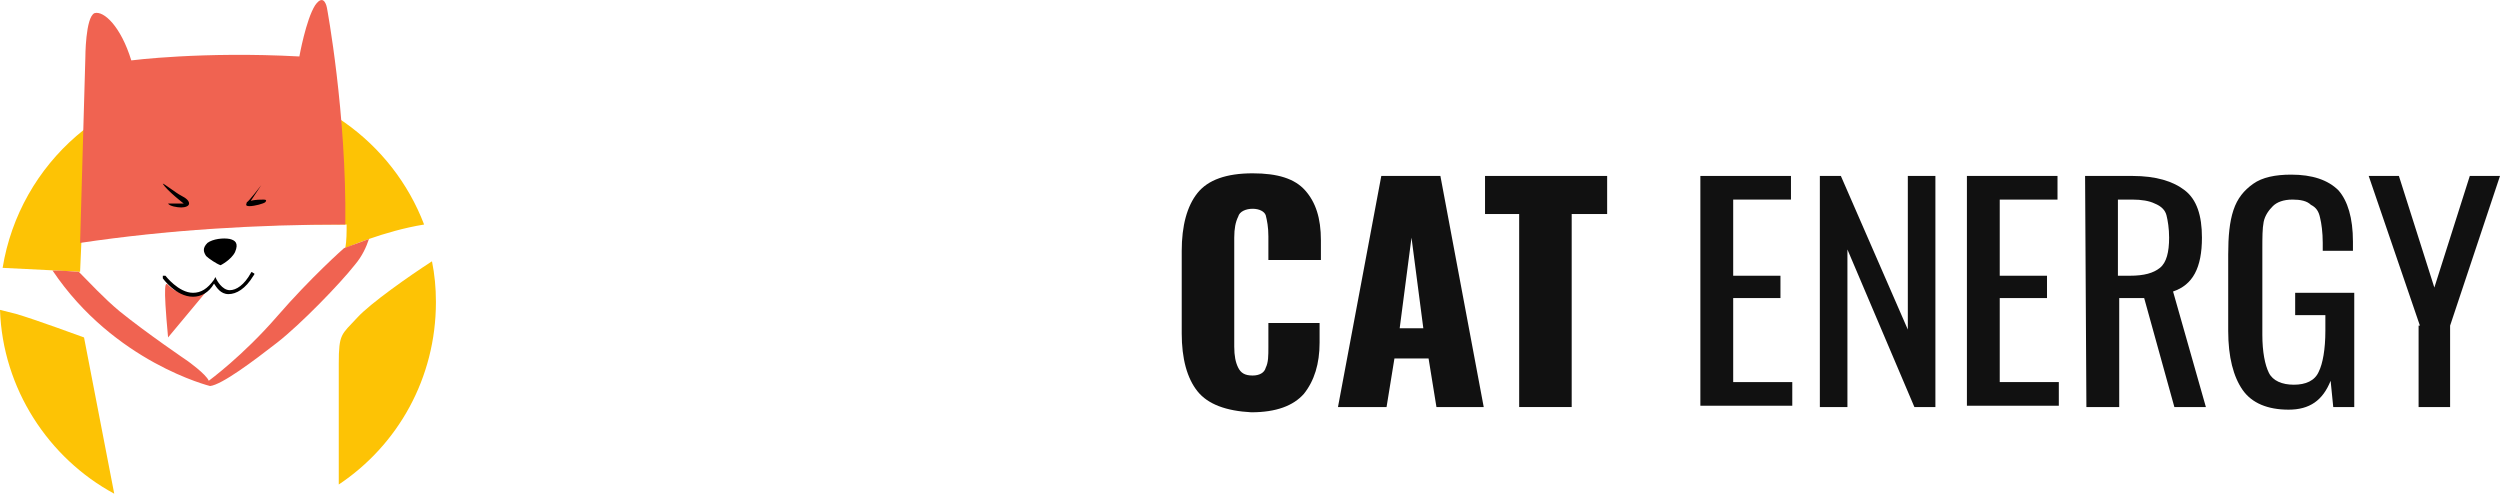
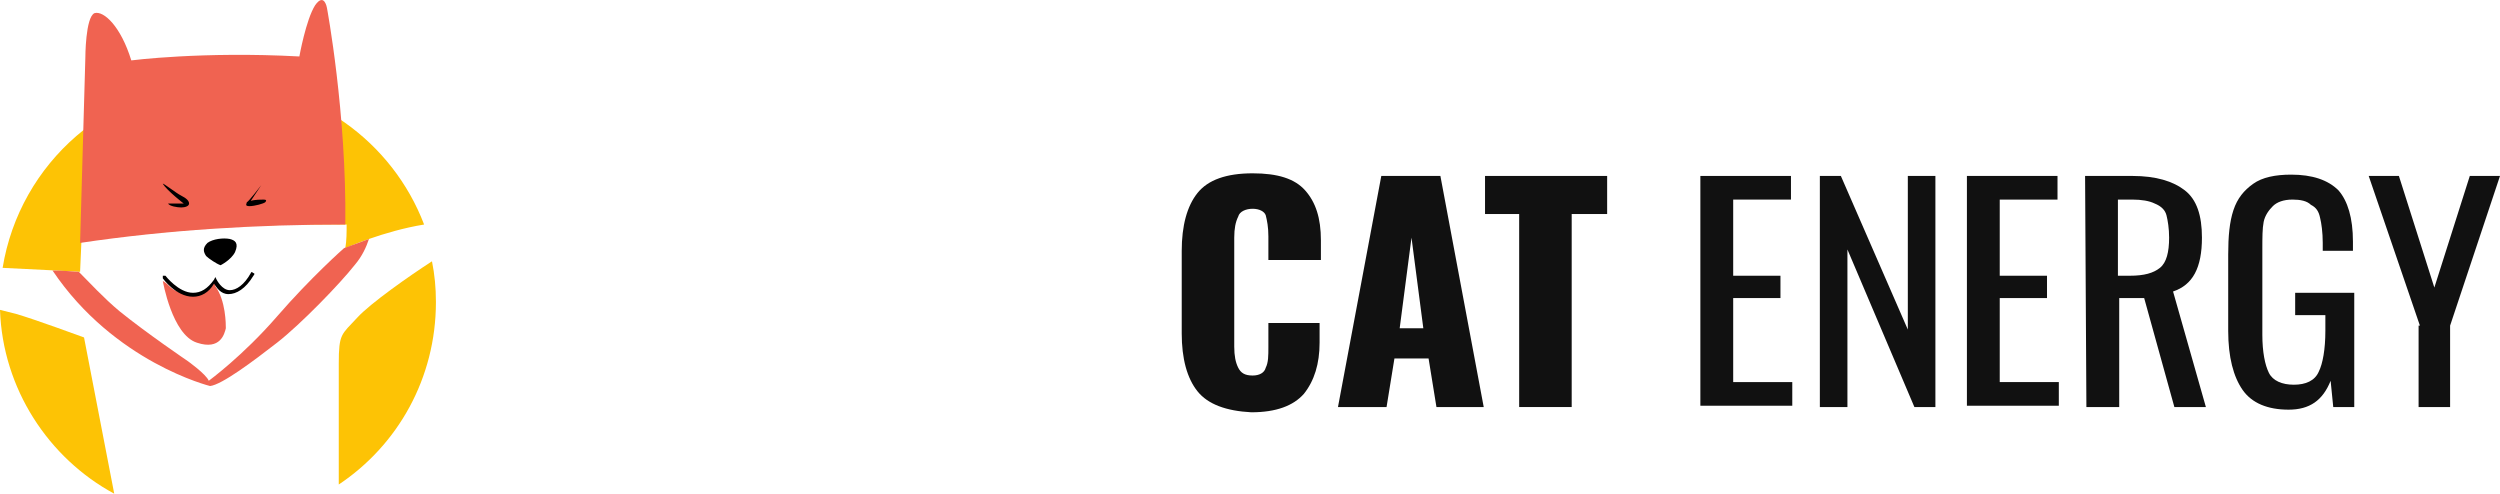
<svg xmlns="http://www.w3.org/2000/svg" version="1.1" id="Layer_1" x="0px" y="0px" viewBox="0 0 190.4 37.6" style="enable-background:new 0 0 190.4 37.6;" xml:space="preserve">
  <style type="text/css">
- .st0{fill:#FDC305;}
- .st1{fill:#F06351;}
- .st2{fill:#111111;}
+ 	.st0{fill:#FDC305;}
+ 	.st1{fill:#F06351;}
+ 	.st2{fill:#111111;}
</style>
  <g>
-     <path class="st0" d="M6.1,20.7l0.1-2.3c6.7-0.9,13.4-1.4,20.2-1.3c0,0.6,0,1.2-0.1,1.8c0,0,2.9-1.3,6-1.8 c-2.4-6.3-8.5-10.8-15.6-10.8c-8.3,0-15.2,6.1-16.5,14.1C2.4,20.5,6.1,20.7,6.1,20.7z" />
-     <path class="st0" d="M27.2,24.2c-1.2,1.3-1.4,1.2-1.4,3.5c0,0.9,0,4.9,0,9.2c4.5-3,7.4-8.1,7.4-13.9c0-1.1-0.1-2.1-0.3-3.1 C31.2,21,28.2,23.1,27.2,24.2z" />
+     <path class="st0" d="M6.1,20.7l0.1-2.3c6.7-0.9,13.4-1.4,20.2-1.3c0,0.6,0,1.2-0.1,1.8c0,0,2.9-1.3,6-1.8   c-2.4-6.3-8.5-10.8-15.6-10.8c-8.3,0-15.2,6.1-16.5,14.1C2.4,20.5,6.1,20.7,6.1,20.7z" />
+     <path class="st0" d="M27.2,24.2c-1.2,1.3-1.4,1.2-1.4,3.5c0,0.9,0,4.9,0,9.2c4.5-3,7.4-8.1,7.4-13.9c0-1.1-0.1-2.1-0.3-3.1   C31.2,21,28.2,23.1,27.2,24.2z" />
    <path class="st0" d="M6.4,25.7c0,0-3.8-1.4-5.2-1.8c-0.4-0.1-0.8-0.2-1.2-0.3c0.2,6,3.7,11.3,8.7,14L6.4,25.7z" />
  </g>
-   <path class="st1" d="M26.3,17.1c0.1-8.5-1.4-16.5-1.4-16.5S24.7-0.6,24,0.4c-0.7,1.1-1.2,3.9-1.2,3.9C15.4,3.9,10,4.6,10,4.6 C9.2,2,7.9,0.8,7.2,1C6.5,1.3,6.5,4.4,6.5,4.4L6.1,18.5C12.8,17.5,19.6,17.1,26.3,17.1z" />
-   <path d="M12.4,14c0-0.1,1,0.7,1.4,0.9s0.6,0.4,0.6,0.6c0,0.2-0.3,0.3-0.6,0.3s-0.9-0.1-1-0.3c0,0,0.6,0,0.9,0H14 C14.1,15.6,12.7,14.5,12.4,14z" />
-   <path d="M19.9,14.1c0,0-1,1.3-1.1,1.3c0,0.1-0.2,0.3,0.2,0.3s1.1-0.2,1.2-0.3s0.1-0.2-0.1-0.2s-0.7,0-1,0.1L19.9,14.1 C19.9,14.1,20,14,19.9,14.1z" />
-   <path d="M16.8,20.2c0,0,0.8-0.4,1.1-1c0.3-0.7,0-0.9-0.4-1c-0.5-0.1-1.3,0-1.7,0.3c-0.4,0.4-0.3,0.7-0.1,1 C15.9,19.7,16.5,20.1,16.8,20.2z" />
-   <path class="st1" d="M16.3,21.5c0,0-0.2,0.4-0.5,0.6c-0.2,0.2-0.6,0.4-1,0.4c-0.6,0-1.1-0.2-1.5-0.4c-0.2-0.1-0.4-0.3-0.5-0.4 c-0.2-0.2-0.4-0.3-0 4-0.3s0.7,4.1,2.6,4.7c1.8,0.6,2.1-0.7,2.2-1.1c0-0.3,0-2.1-0.8-3.2C16.5,21.4,16.4,21.6,16.3,21.5z" />
+   <path class="st1" d="M26.3,17.1c0.1-8.5-1.4-16.5-1.4-16.5S24.7-0.6,24,0.4c-0.7,1.1-1.2,3.9-1.2,3.9C15.4,3.9,10,4.6,10,4.6  C9.2,2,7.9,0.8,7.2,1C6.5,1.3,6.5,4.4,6.5,4.4L6.1,18.5C12.8,17.5,19.6,17.1,26.3,17.1z" />
+   <path d="M12.4,14c0-0.1,1,0.7,1.4,0.9s0.6,0.4,0.6,0.6c0,0.2-0.3,0.3-0.6,0.3s-0.9-0.1-1-0.3c0,0,0.6,0,0.9,0H14  C14.1,15.6,12.7,14.5,12.4,14z" />
+   <path d="M19.9,14.1c0,0-1,1.3-1.1,1.3c0,0.1-0.2,0.3,0.2,0.3s1.1-0.2,1.2-0.3s0.1-0.2-0.1-0.2s-0.7,0-1,0.1L19.9,14.1  C19.9,14.1,20,14,19.9,14.1z" />
+   <path d="M16.8,20.2c0,0,0.8-0.4,1.1-1c0.3-0.7,0-0.9-0.4-1c-0.5-0.1-1.3,0-1.7,0.3c-0.4,0.4-0.3,0.7-0.1,1  C15.9,19.7,16.5,20.1,16.8,20.2z" />
+   <path class="st1" d="M16.3,21.5c0,0-0.2,0.4-0.5,0.6c-0.2,0.2-0.6,0.4-1,0.4c-0.6,0-1.1-0.2-1.5-0.4c-0.2-0.1-0.4-0.3-0.5-0.4  c-0.2-0.2-0.4-0.3-0.4-0.3s0.7,4.1,2.6,4.7c1.8,0.6,2.1-0.7,2.2-1.1c0-0.3,0-2.1-0.8-3.2C16.5,21.4,16.4,21.6,16.3,21.5z" />
  <g>
-     <path d="M14.7,22.6L14.7,22.6c-1.3,0-2.3-1.4-2.3-1.4c0-0.1,0-0.2,0-0.2c0.1,0,0.2,0,0.2,0s1,1.3,2.1,1.3l0,0c0.6,0,1.1-0.3,1.6-1 l0.1-0.2l0.1,0.2c0,0,0.4,0.8,1,0.8c0.5,0,1.1-0.4,1.6-1.3c0-0.1,0.1-0.1,0.2,0c0.1,0,0.1,0.1,0,0.2c-0.6,1-1.3,1.4-1.9,1.4 s-0.9-0.5-1.1-0.8C15.9,22.3,15.3,22.6,14.7,22.6z" />
+     <path d="M14.7,22.6L14.7,22.6c-1.3,0-2.3-1.4-2.3-1.4c0-0.1,0-0.2,0-0.2c0.1,0,0.2,0,0.2,0s1,1.3,2.1,1.3l0,0c0.6,0,1.1-0.3,1.6-1   l0.1-0.2l0.1,0.2c0,0,0.4,0.8,1,0.8c0.5,0,1.1-0.4,1.6-1.3c0-0.1,0.1-0.1,0.2,0c0.1,0,0.1,0.1,0,0.2c-0.6,1-1.3,1.4-1.9,1.4   s-0.9-0.5-1.1-0.8C15.9,22.3,15.3,22.6,14.7,22.6z" />
  </g>
-   <path class="st1" d="M26.2,18.9c0,0-2.5,2.2-5.1,5.2S15.9,29,15.9,29c-0.2-0.5-1.6-1.5-1.6-1.5s-3.1-2.1-5.2-3.8 c-1.2-1-2.3-2.2-3.1-3c-0.3,0-1.1-0.1-2-0.1c4.7,7,12,8.8,12,8.8c0.9-0.1,3.3-1.9,5.1-3.3c1.8-1.4,4.8-4.5,5.9-5.9 c0.6-0.7,0.9-1.4,1.1-2C27,18.6,26.2,18.9,26.2,18.9z" />
+   <path class="st1" d="M26.2,18.9c0,0-2.5,2.2-5.1,5.2S15.9,29,15.9,29c-0.2-0.5-1.6-1.5-1.6-1.5s-3.1-2.1-5.2-3.8  c-1.2-1-2.3-2.2-3.1-3c-0.3,0-1.1-0.1-2-0.1c4.7,7,12,8.8,12,8.8c0.9-0.1,3.3-1.9,5.1-3.3c1.8-1.4,4.8-4.5,5.9-5.9  c0.6-0.7,0.9-1.4,1.1-2C27,18.6,26.2,18.9,26.2,18.9z" />
  <g transform="matrix(1, 0, 0, 1, 90, 10.2)">
-     <path class="st2" d="M1.2,19.6c-0.8-1-1.2-2.5-1.2-4.4V8.9C0,7,0.4,5.5,1.2,4.5S3.4,3,5.4,3c1.9,0,3.2,0.4,4,1.3 c0.8,0.9,1.2,2.1,1.2,3.8v1.5h-4V7.8c0-0.7-0.1-1.2-0.2-1.6c-0.1-0.3-0.5-0.5-1-0.5s-1,0.2-1.1,0.6C4.1,6.7,4,7.2,4,7.9v8.3 c0,0.7,0.1,1.2,0.3,1.6c0.2,0.4,0.5,0.6,1.1,0.6c0.5,0,0.9-0.2,1-0.6c0.2-0.4,0.2-0.9,0.2-1.6v-1.8h3.9v1.5c0,1.6-0.4,2.9-1.2,3.9 c-0.8,0.9-2.1,1.4-4,1.4C3.4,21.1,2,20.6,1.2,19.6z" />
+     <path class="st2" d="M1.2,19.6c-0.8-1-1.2-2.5-1.2-4.4V8.9C0,7,0.4,5.5,1.2,4.5S3.4,3,5.4,3c1.9,0,3.2,0.4,4,1.3   c0.8,0.9,1.2,2.1,1.2,3.8v1.5h-4V7.8c0-0.7-0.1-1.2-0.2-1.6c-0.1-0.3-0.5-0.5-1-0.5s-1,0.2-1.1,0.6C4.1,6.7,4,7.2,4,7.9v8.3   c0,0.7,0.1,1.2,0.3,1.6c0.2,0.4,0.5,0.6,1.1,0.6c0.5,0,0.9-0.2,1-0.6c0.2-0.4,0.2-0.9,0.2-1.6v-1.8h3.9v1.5c0,1.6-0.4,2.9-1.2,3.9   c-0.8,0.9-2.1,1.4-4,1.4C3.4,21.1,2,20.6,1.2,19.6z" />
    <path class="st2" d="M15.2,3.2h4.5L23,20.8h-3.6l-0.6-3.7h-2.6l-0.6,3.7h-3.7L15.2,3.2z M18.4,14.8l-0.9-6.9l-0.9,6.9H18.4z" />
    <path class="st2" d="M25.8,6.1h-2.7V3.2h9.3v2.9h-2.7v14.7h-4V6.1H25.8z" />
    <path class="st2" d="M39.5,3.2h6.9V5H42v5.8h3.6v1.7H42v6.4h4.5v1.8h-7V3.2z" />
    <path class="st2" d="M48.5,3.2h1.7l5.1,11.7V3.2h2.1v17.6h-1.6l-5.1-12v12h-2.1V3.2H48.5z" />
    <path class="st2" d="M59.8,3.2h6.9V5h-4.4v5.8h3.6v1.7h-3.6v6.4h4.5v1.8h-7C59.8,20.7,59.8,3.2,59.8,3.2z" />
-     <path class="st2" d="M68.8,3.2h3.6c1.8,0,3.1,0.4,4,1.1s1.3,1.9,1.3,3.6c0,2.3-0.7,3.6-2.2,4.1l2.5,8.8h-2.4l-2.3-8.3h-1.9v8.3 h-2.5L68.8,3.2L68.8,3.2z M72.2,10.8c1.1,0,1.8-0.2,2.3-0.6C75,9.8,75.2,9,75.2,7.9c0-0.7-0.1-1.3-0.2-1.7s-0.4-0.7-0.9-0.9 c-0.4-0.2-1-0.3-1.7-0.3h-1.1v5.8C71.3,10.8,72.2,10.8,72.2,10.8z" />
-     <path class="st2" d="M80.8,19.5c-0.7-1-1.1-2.5-1.1-4.5V9.2c0-1.4,0.1-2.5,0.4-3.4s0.8-1.5,1.5-2s1.7-0.7,2.9-0.7 c1.6,0,2.8,0.4,3.6,1.2c0.7,0.8,1.1,2.1,1.1,3.9v0.7h-2.3V8.3c0-0.8-0.1-1.5-0.2-1.9c-0.1-0.5-0.3-0.8-0.7-1 C85.7,5.1,85.2,5,84.6,5c-0.7,0-1.2,0.2-1.5,0.5s-0.6,0.7-0.7,1.2s-0.1,1.2-0.1,2.1v6.5c0,1.3,0.2,2.3,0.5,2.9s1,0.9,1.9,0.9 s1.6-0.3,1.9-1c0.3-0.6,0.5-1.7,0.5-3.1v-1.2h-2.3v-1.7h4.5v8.7h-1.6l-0.2-2c-0.6,1.5-1.6,2.2-3.2,2.2C82.7,21,81.5,20.5,80.8,19.5 z" />
+     <path class="st2" d="M68.8,3.2h3.6c1.8,0,3.1,0.4,4,1.1s1.3,1.9,1.3,3.6c0,2.3-0.7,3.6-2.2,4.1l2.5,8.8h-2.4l-2.3-8.3h-1.9v8.3   h-2.5L68.8,3.2L68.8,3.2z M72.2,10.8c1.1,0,1.8-0.2,2.3-0.6C75,9.8,75.2,9,75.2,7.9c0-0.7-0.1-1.3-0.2-1.7s-0.4-0.7-0.9-0.9   c-0.4-0.2-1-0.3-1.7-0.3h-1.1v5.8C71.3,10.8,72.2,10.8,72.2,10.8z" />
+     <path class="st2" d="M80.8,19.5c-0.7-1-1.1-2.5-1.1-4.5V9.2c0-1.4,0.1-2.5,0.4-3.4s0.8-1.5,1.5-2s1.7-0.7,2.9-0.7   c1.6,0,2.8,0.4,3.6,1.2c0.7,0.8,1.1,2.1,1.1,3.9v0.7h-2.3V8.3c0-0.8-0.1-1.5-0.2-1.9c-0.1-0.5-0.3-0.8-0.7-1   C85.7,5.1,85.2,5,84.6,5c-0.7,0-1.2,0.2-1.5,0.5s-0.6,0.7-0.7,1.2s-0.1,1.2-0.1,2.1v6.5c0,1.3,0.2,2.3,0.5,2.9s1,0.9,1.9,0.9   s1.6-0.3,1.9-1c0.3-0.6,0.5-1.7,0.5-3.1v-1.2h-2.3v-1.7h4.5v8.7h-1.6l-0.2-2c-0.6,1.5-1.6,2.2-3.2,2.2C82.7,21,81.5,20.5,80.8,19.5   z" />
    <path class="st2" d="M94.3,14.6L90.4,3.2h2.3l2.7,8.5l2.7-8.5h2.3l-3.8,11.4v6.2h-2.4v-6.2H94.3z" />
  </g>
</svg>
